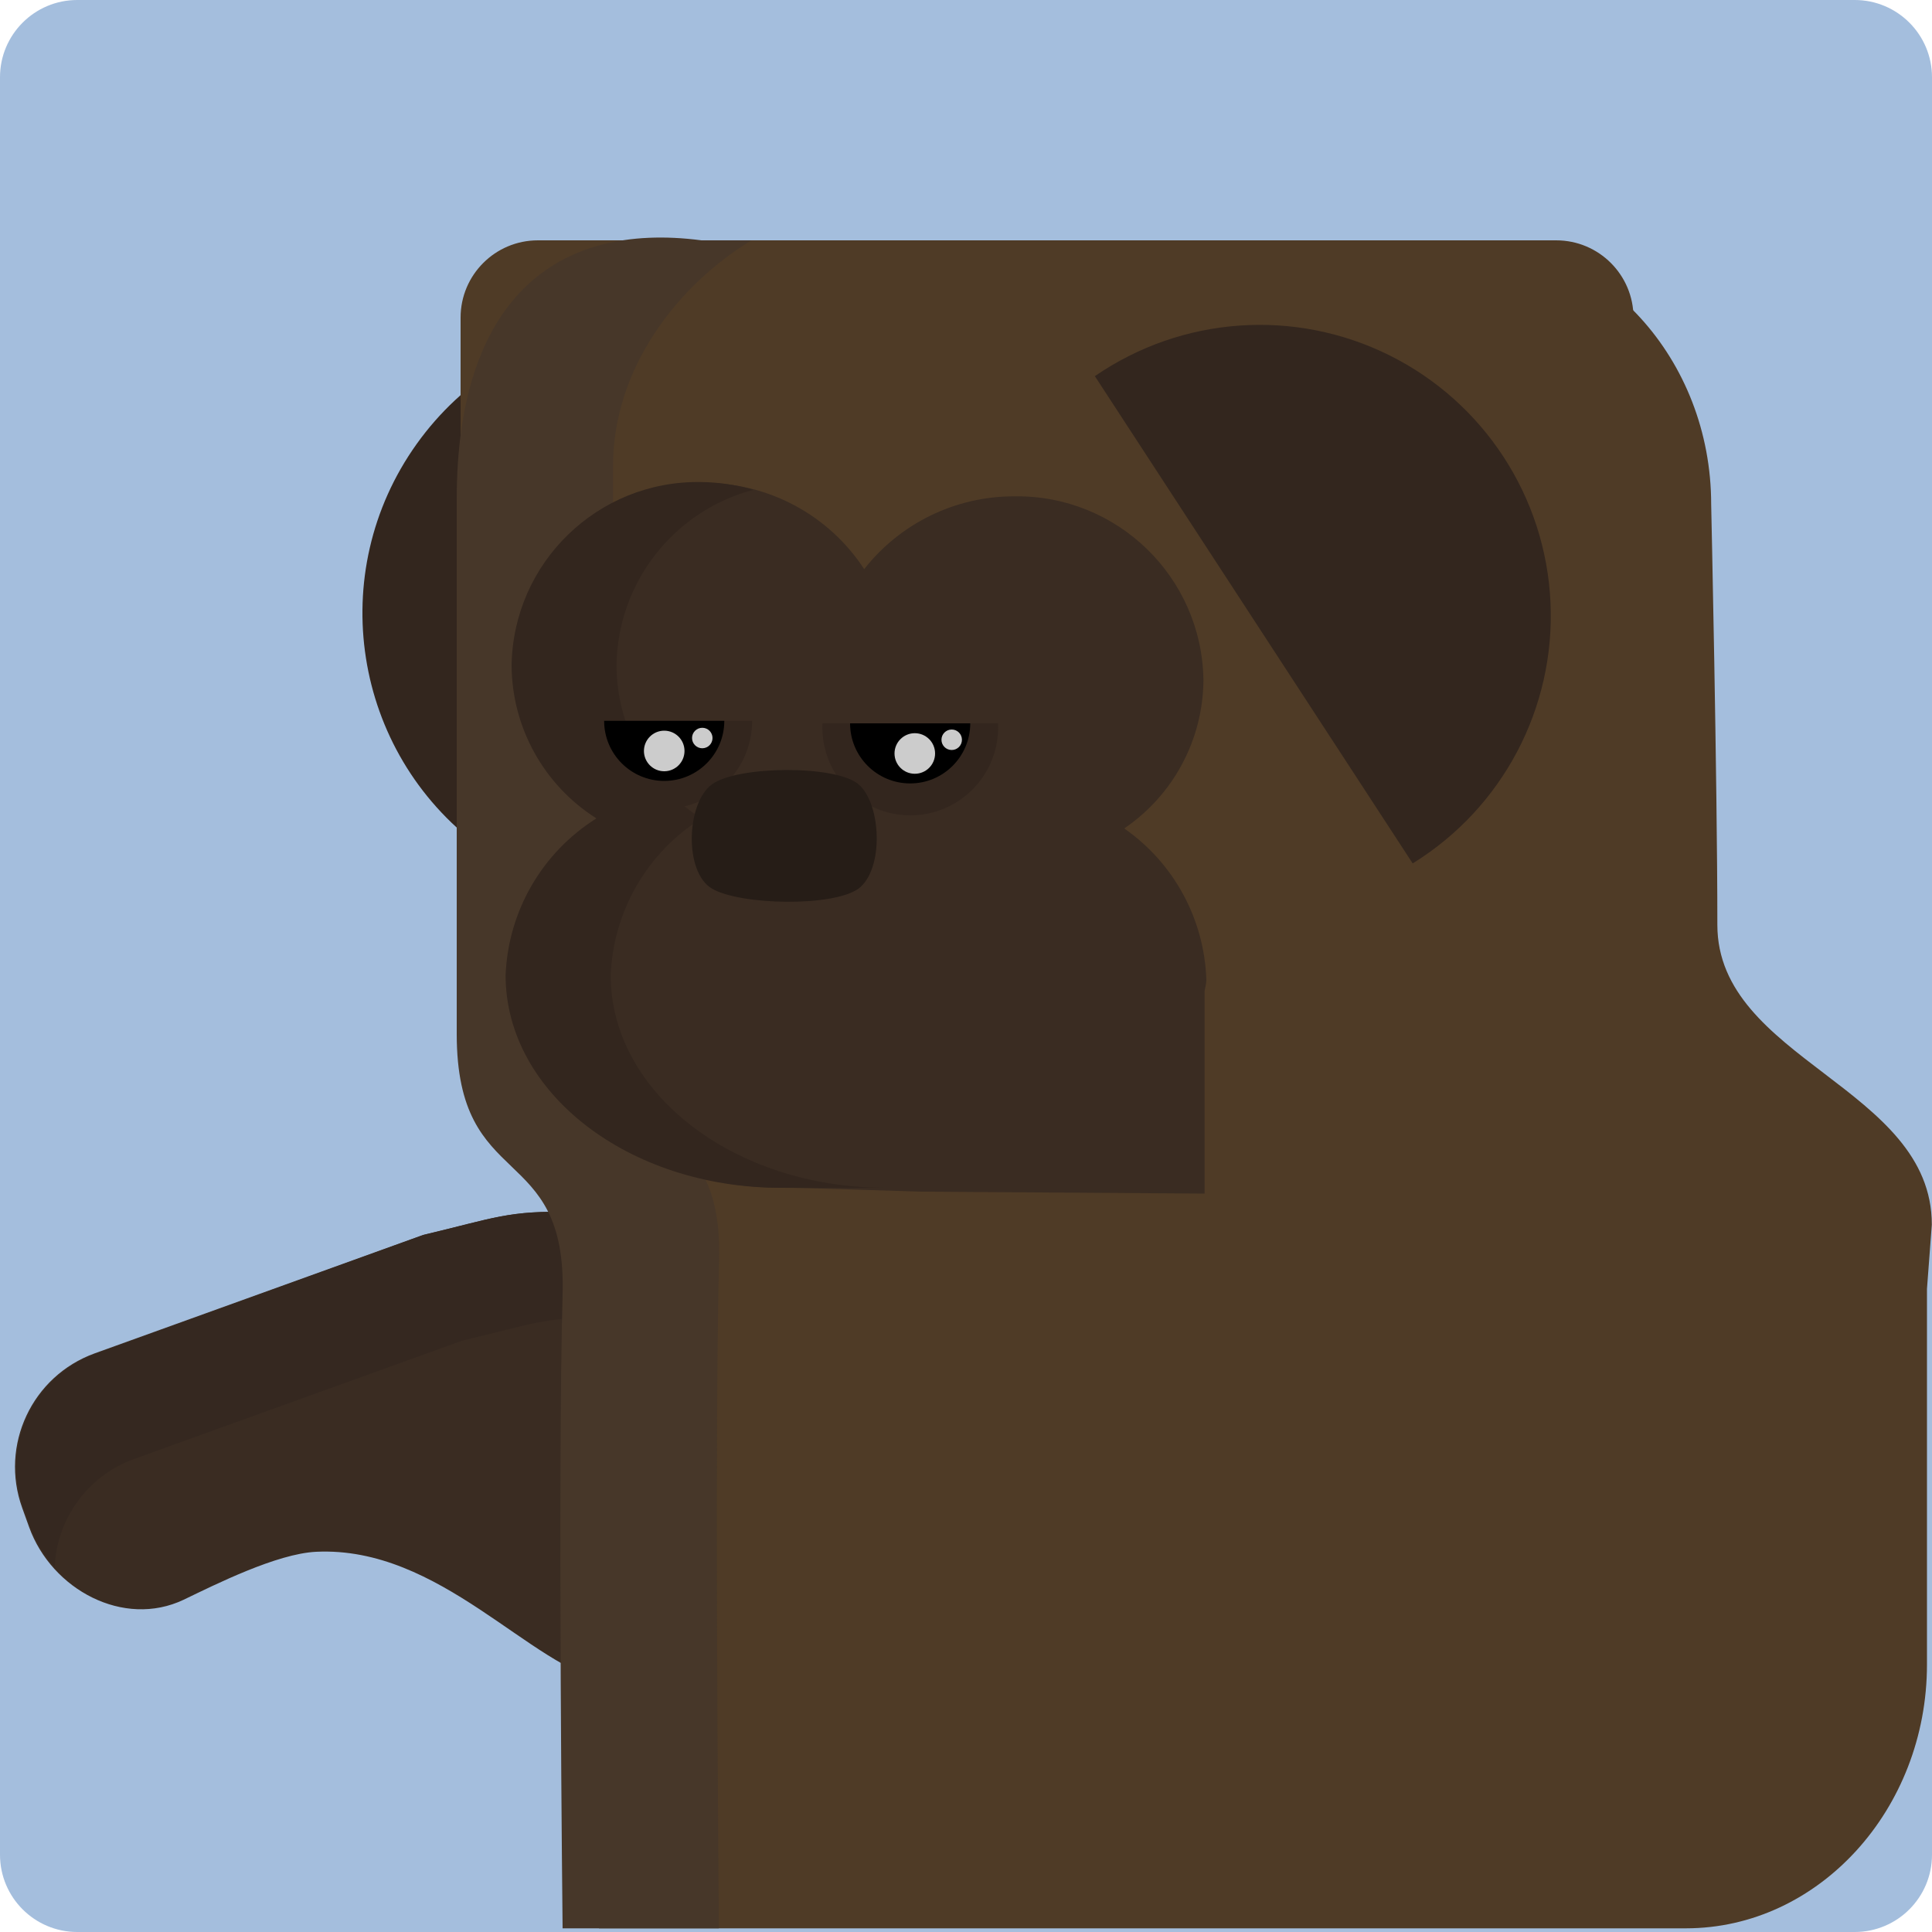
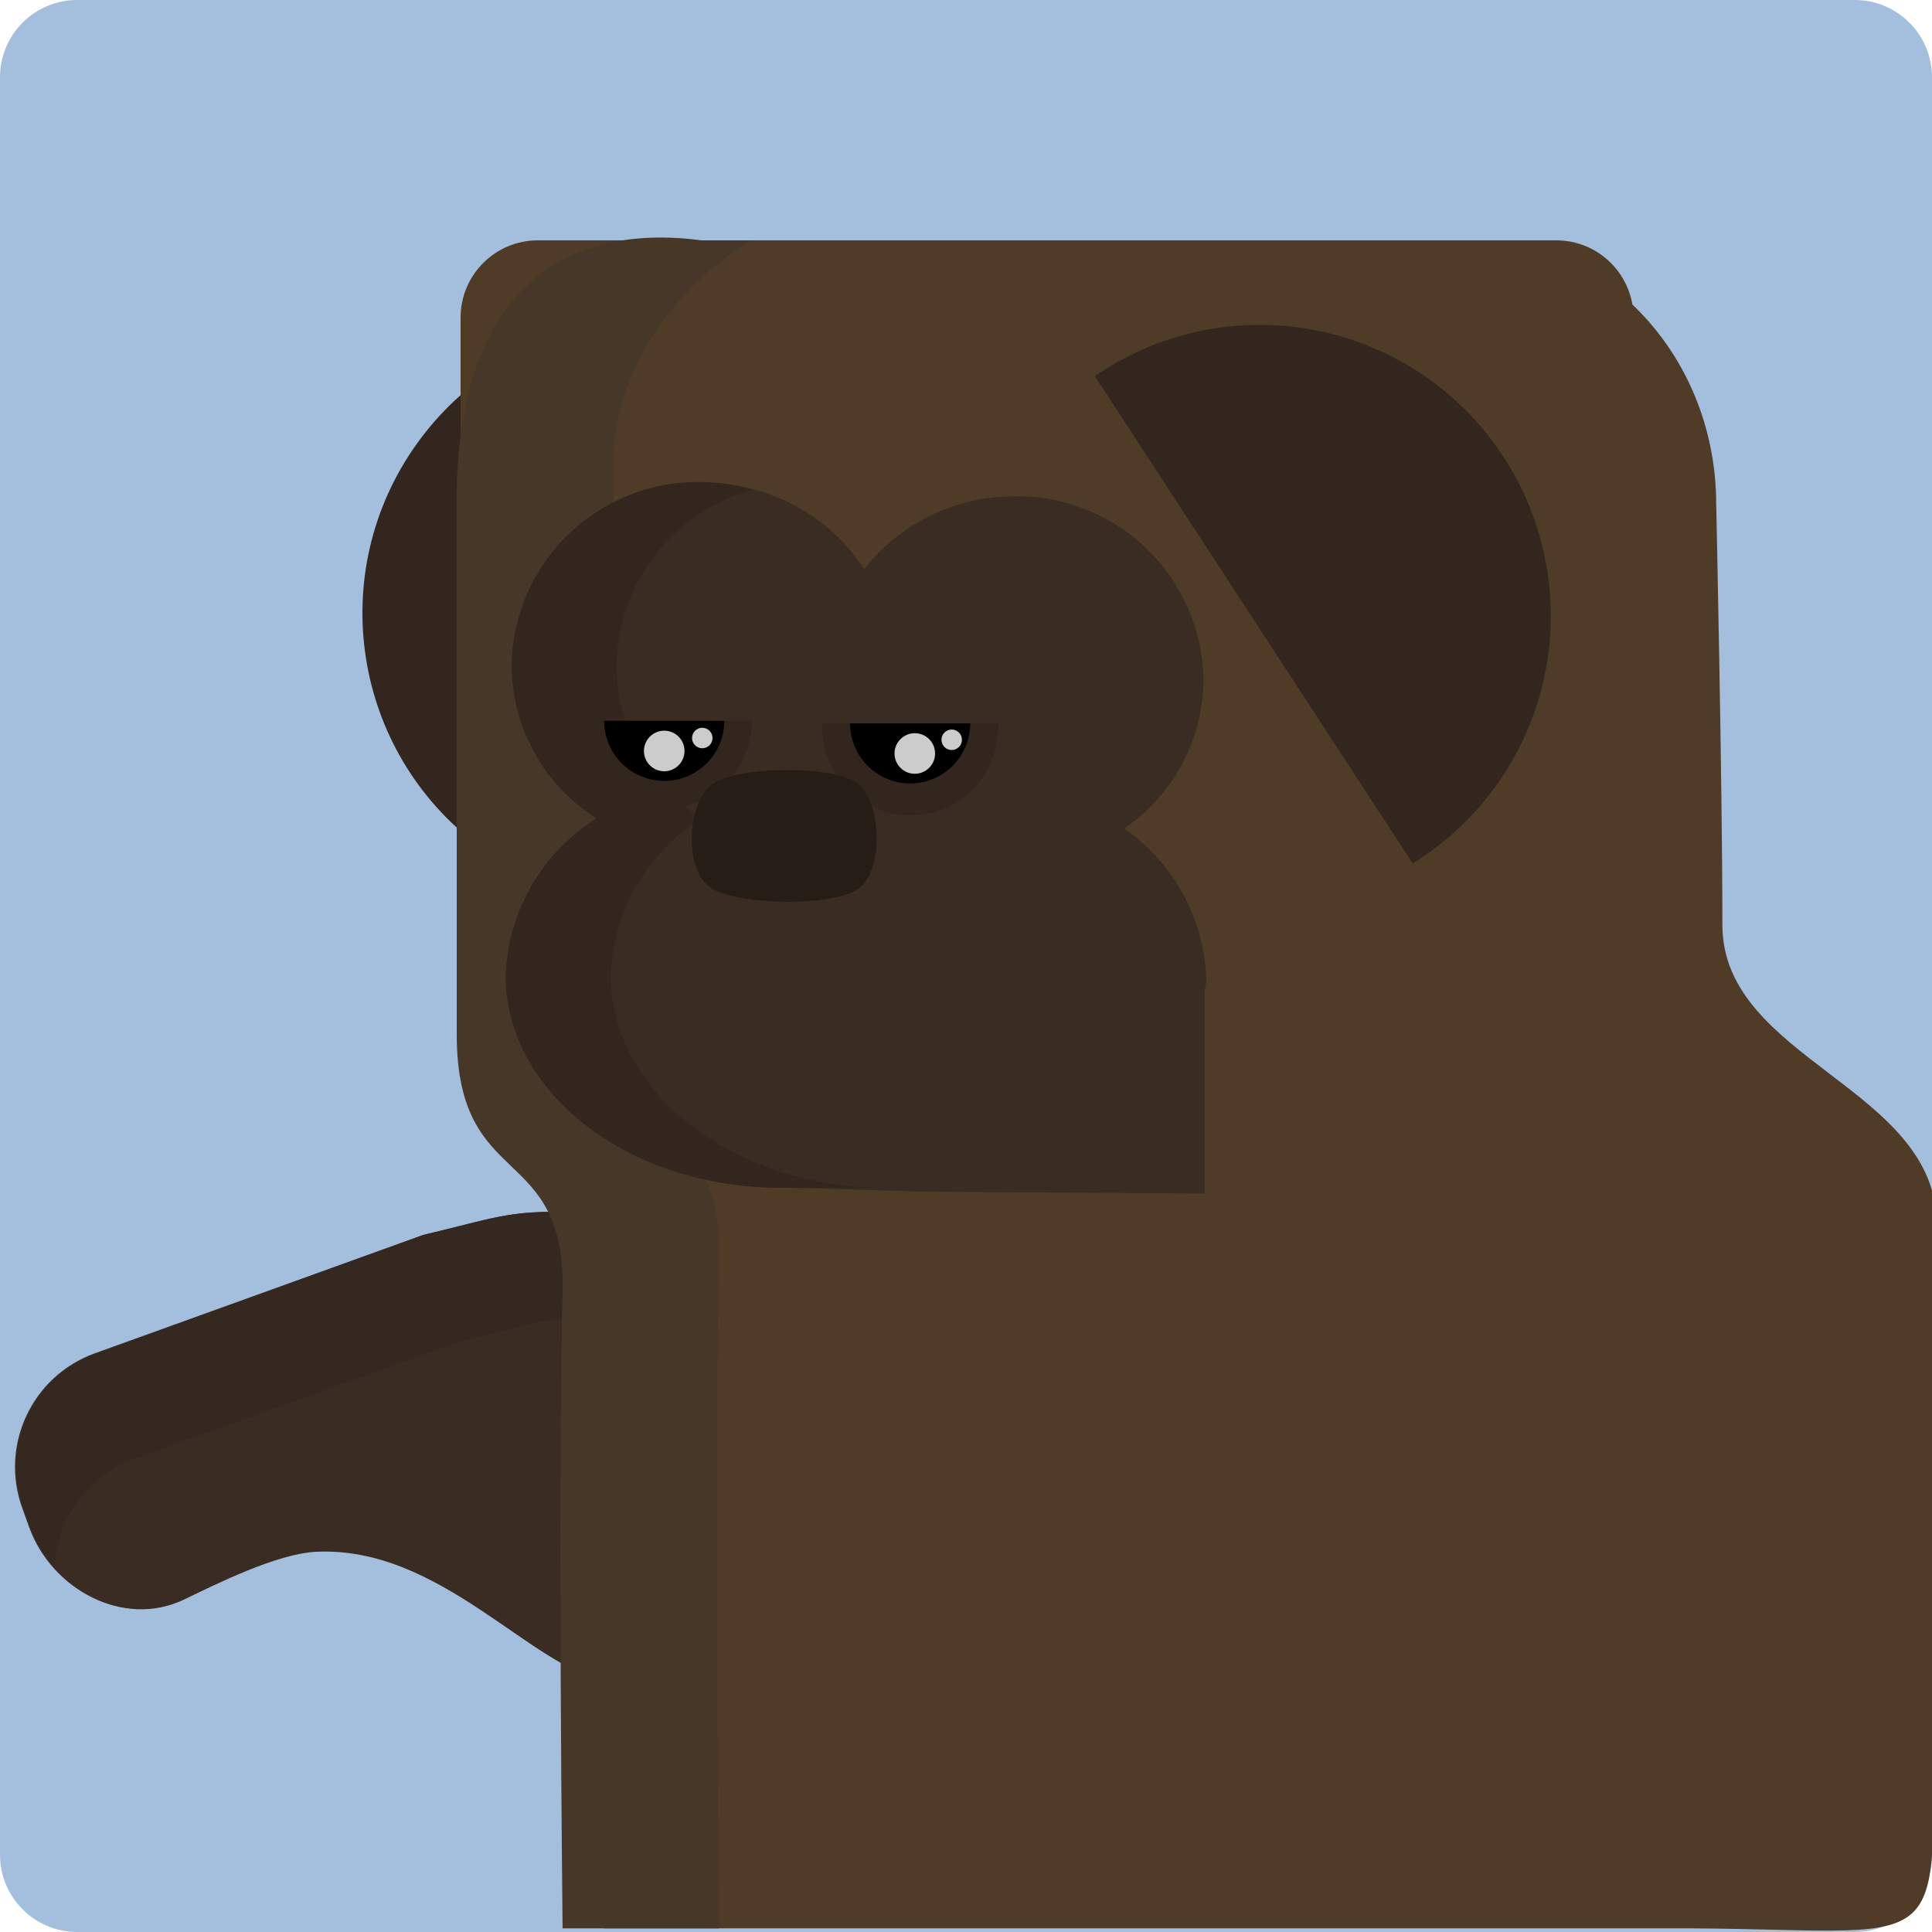
<svg xmlns="http://www.w3.org/2000/svg" viewBox="0 0 100 100">
  <defs>
    <style>.cls-1{fill:#a4bedd;}.cls-2{fill:#33261e;}.cls-3{fill:#3a2c22;}.cls-4{fill:#352820;}.cls-5{fill:#4f3b26;}.cls-6{fill:#473729;}.cls-7{fill:#261d17;}.cls-8{fill:#ccc;}</style>
  </defs>
  <g id="Layer_7" data-name="Layer 7">
    <rect class="cls-1" width="100" height="100" rx="4" ry="4" />
    <path class="cls-2" d="M42.33,19.31a15.06,15.06,0,0,0-17.51,24.5" />
    <path class="cls-3" d="M29.61,62.74c-3.29-.11-4.07.32-7.71,1.18l-17,6.13a6.25,6.25,0,0,0-3.75,8l.36,1c1.17,3.23,4.89,5.23,8,3.75,1.64-.79,4.81-2.38,6.85-2.48,6.43-.31,11.1,6,15.13,6.75,6.71,1.2,10-3.27,11.21-10S36.43,63,29.61,62.74Z" />
    <path class="cls-4" d="M6.93,75.52l17-6.13c3.64-.86,4.43-1.29,7.72-1.17,4.22.14,8.69,3,11.2,6.8C42.4,68.94,35.76,63,29.64,62.74c-3.29-.11-4.08.32-7.72,1.18L5,70.05A6.25,6.25,0,0,0,1.2,78l.36,1a6.6,6.6,0,0,0,1.27,2.1A6.24,6.24,0,0,1,6.93,75.52Z" />
-     <path class="cls-5" d="M88.89,47.87c0-7.4-.32-21.77-.32-21.77,0-7.51-5.61-13.66-12.47-13.66H40.34c-6.86,0-16.5,5.9-16.5,13.41V53.52C23.84,61.78,31.27,59,31,67c-.34,9.33,0,32.81,0,32.81H87.26c6.87,0,12.48-6.15,12.48-13.66V66.71l.25-3.32C100,56.27,88.89,54.86,88.89,47.87Z" />
+     <path class="cls-5" d="M89.15,47.87c0-7.4-.32-21.77-.32-21.77,0-7.51-5.61-13.66-12.47-13.66H40.6c-6.86,0-16.5,5.9-16.5,13.41V53.52c0,8.26,7.43,5.5,7.14,13.48-.34,9.33,0,32.81,0,32.81H87.52c14.27.09,12.48,2,12.48-13.66V68.63l.25-5.24C100.25,56.27,89.15,54.86,89.15,47.87Z" />
    <path class="cls-5" d="M84.45,37.77a22.67,22.67,0,0,1-45.34,0" />
    <rect class="cls-5" x="23.84" y="12.44" width="60.71" height="41.94" rx="4" ry="4" />
    <path class="cls-6" d="M37.22,65.25c.22-8-5.49-5.21-5.49-13.47V24.11c0-5.06,3.37-9.38,7.17-11.67H36.31c-7.61-1-12.67,3.15-12.67,13.41V53.52c0,8.26,5.7,5.5,5.48,13.48-.26,9.33,0,32.81,0,32.81h8.09C37.16,94.29,37,73.32,37.22,65.25Z" />
    <path class="cls-2" d="M56.67,19.47A15.06,15.06,0,1,1,73.12,44.69" />
    <path class="cls-3" d="M62.44,50.71a9.94,9.94,0,0,0-4.25-7.83,9.36,9.36,0,0,0,4.1-7.69,9.65,9.65,0,0,0-9.79-9.5,9.85,9.85,0,0,0-7.77,3.77A9.83,9.83,0,0,0,36.43,25a9.65,9.65,0,0,0-9.8,9.49A9.43,9.43,0,0,0,31,42.36c-2.86,2-4.7,4.89-4.7,8.12,0,6.08,6.38,11,14.24,11,1.15,0,5.79.16,7.11.2l14.7.1V51.3C62.38,51.1,62.44,50.92,62.44,50.71Z" />
    <path class="cls-2" d="M45.84,61.48c-7.86,0-14.23-4.92-14.23-11a10.05,10.05,0,0,1,4.7-8.12,9.41,9.41,0,0,1-4.4-7.92A9.53,9.53,0,0,1,39,25.35a10.23,10.23,0,0,0-2.73-.4,9.64,9.64,0,0,0-9.79,9.49,9.43,9.43,0,0,0,4.39,7.92,10.05,10.05,0,0,0-4.7,8.12c0,6.08,6.37,11,14.23,11" />
    <path class="cls-2" d="M29.83,37.31a4.55,4.55,0,1,0,9.1,0Z" />
    <path class="cls-2" d="M42.57,37.44a4.55,4.55,0,1,0,9.09,0Z" />
    <path d="M44,37.44a3.11,3.11,0,0,0,6.22,0Z" />
    <path d="M37.49,37.31a3.11,3.11,0,1,1-6.22,0" />
    <path class="cls-7" d="M44.43,46c-1.34.95-6.1.85-7.57,0s-1.34-4.45,0-5.41,6.38-1,7.57,0S45.77,45,44.43,46Z" />
    <circle class="cls-8" cx="47.35" cy="39" r="1.05" />
    <circle class="cls-8" cx="49.26" cy="38.29" r="0.53" />
    <circle class="cls-8" cx="34.38" cy="38.87" r="1.05" />
    <circle class="cls-8" cx="36.35" cy="38.2" r="0.53" />
  </g>
</svg>
